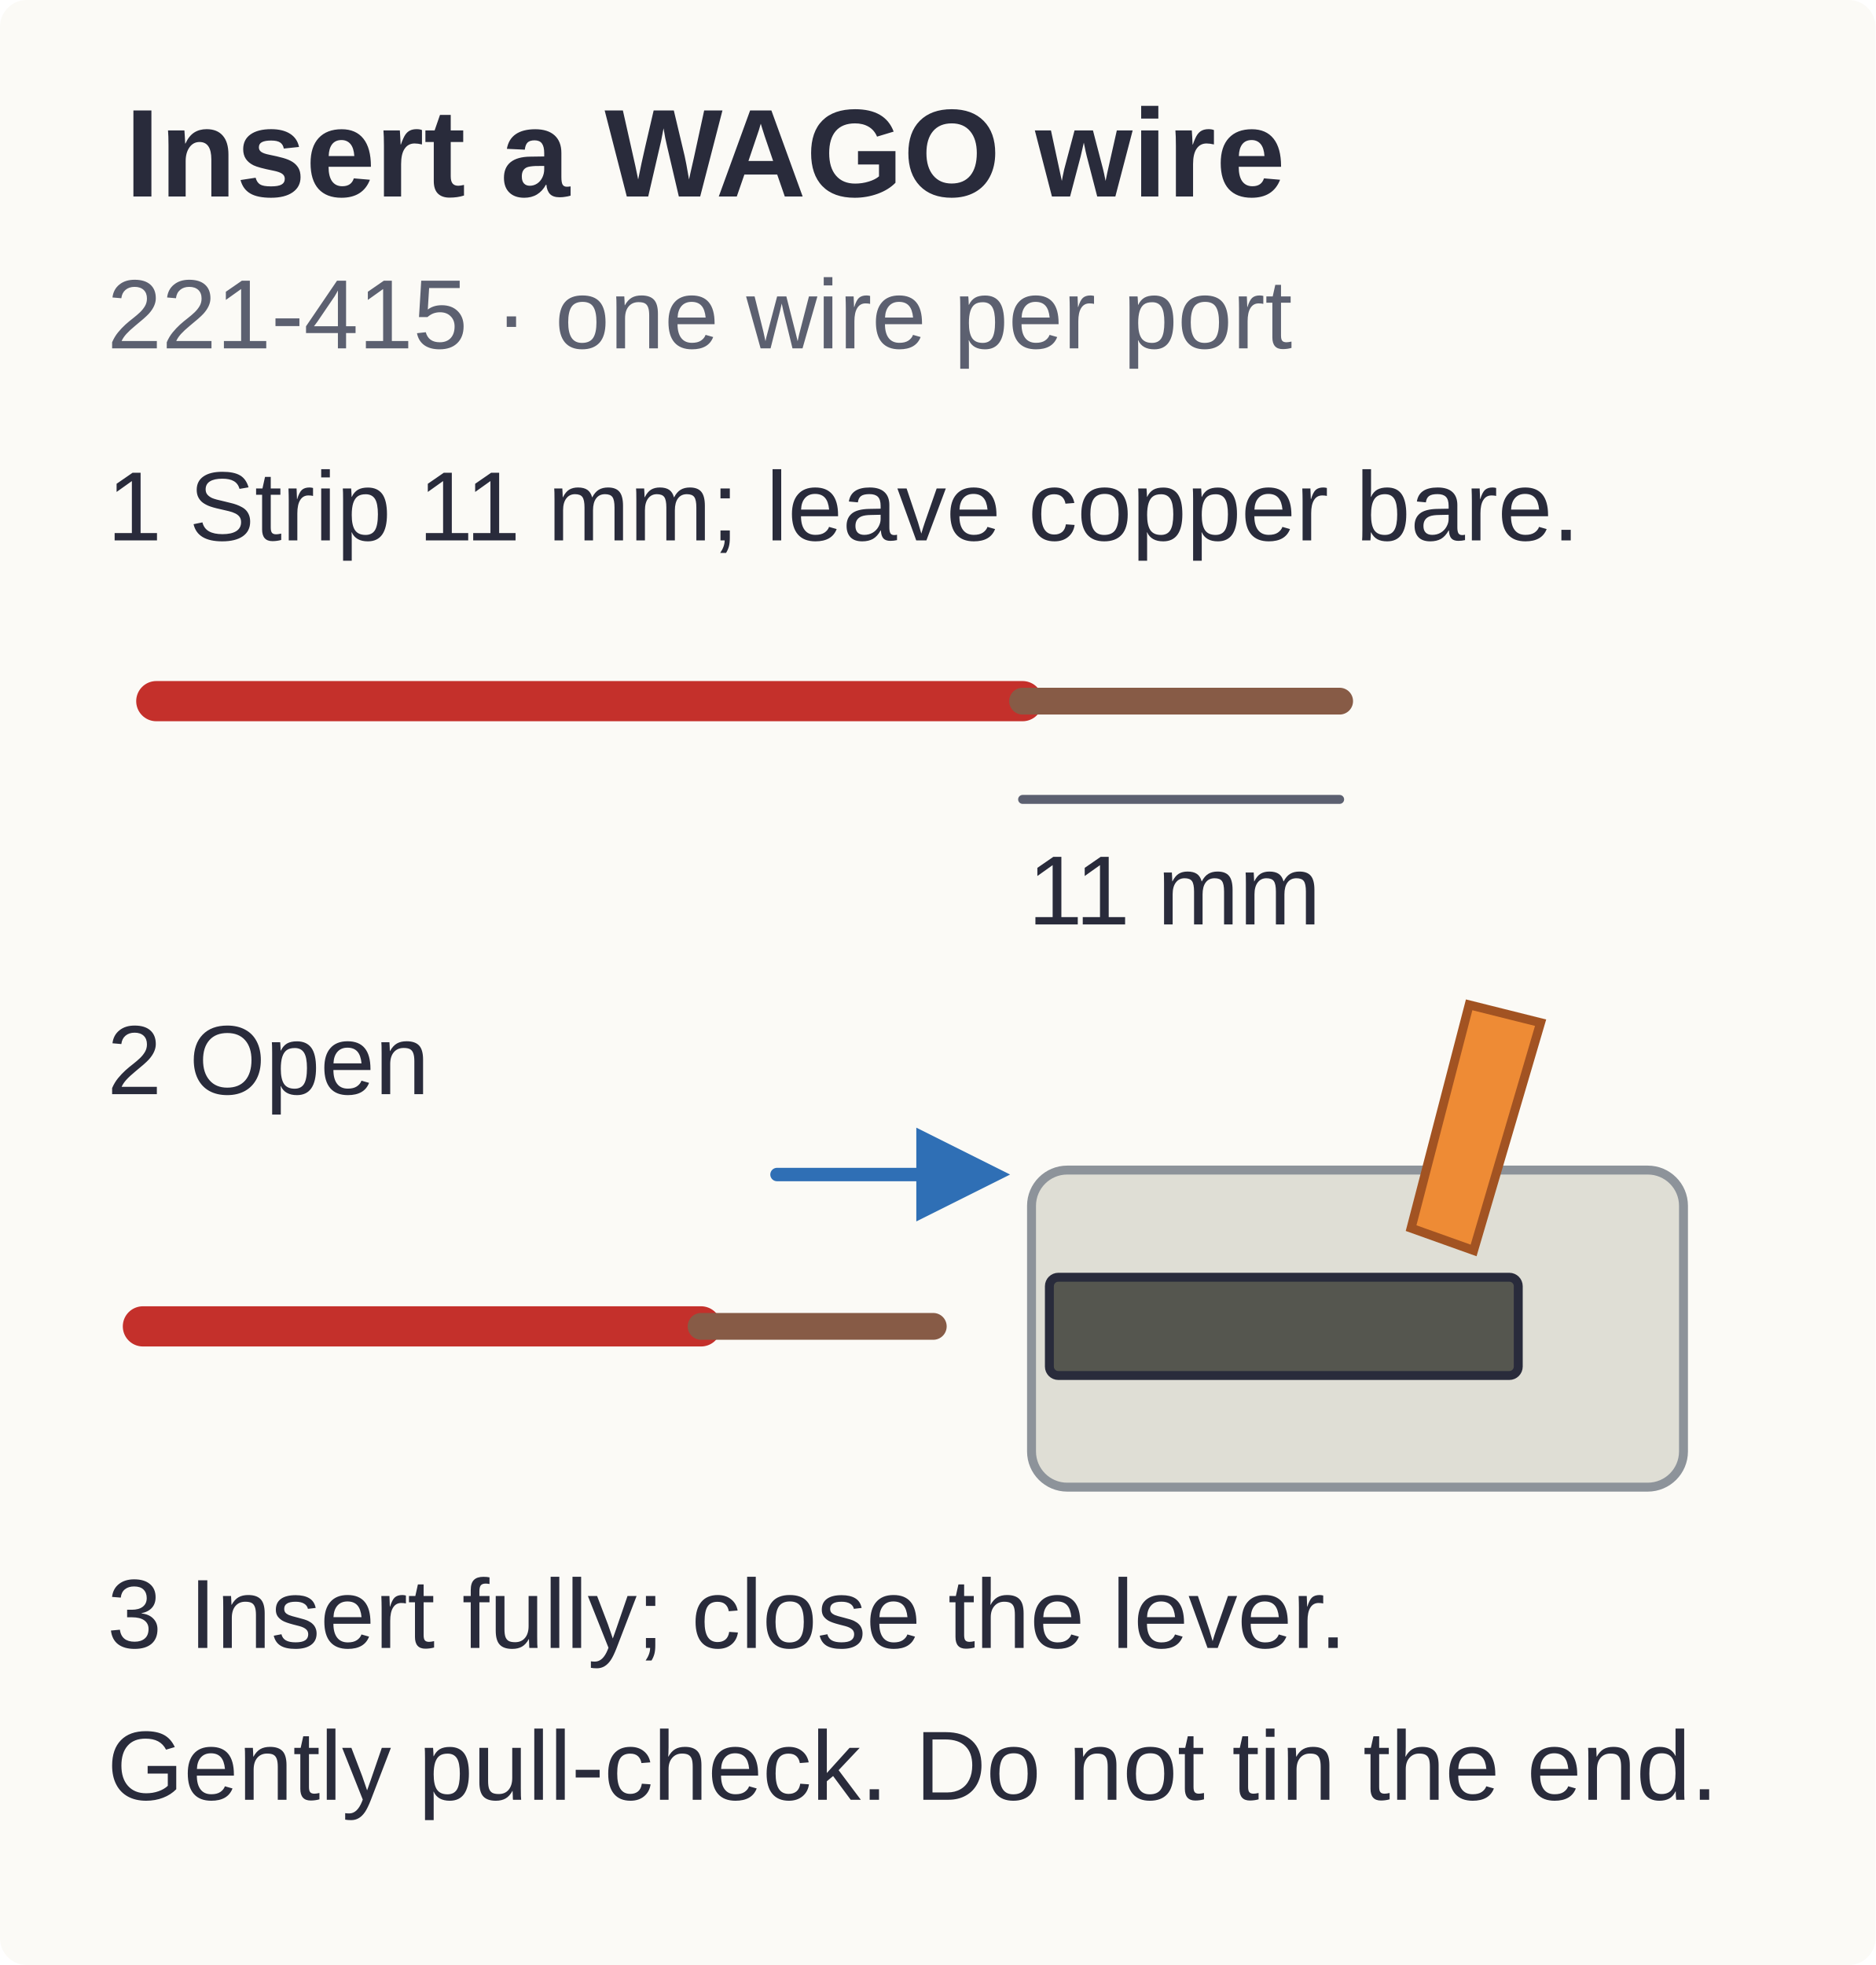
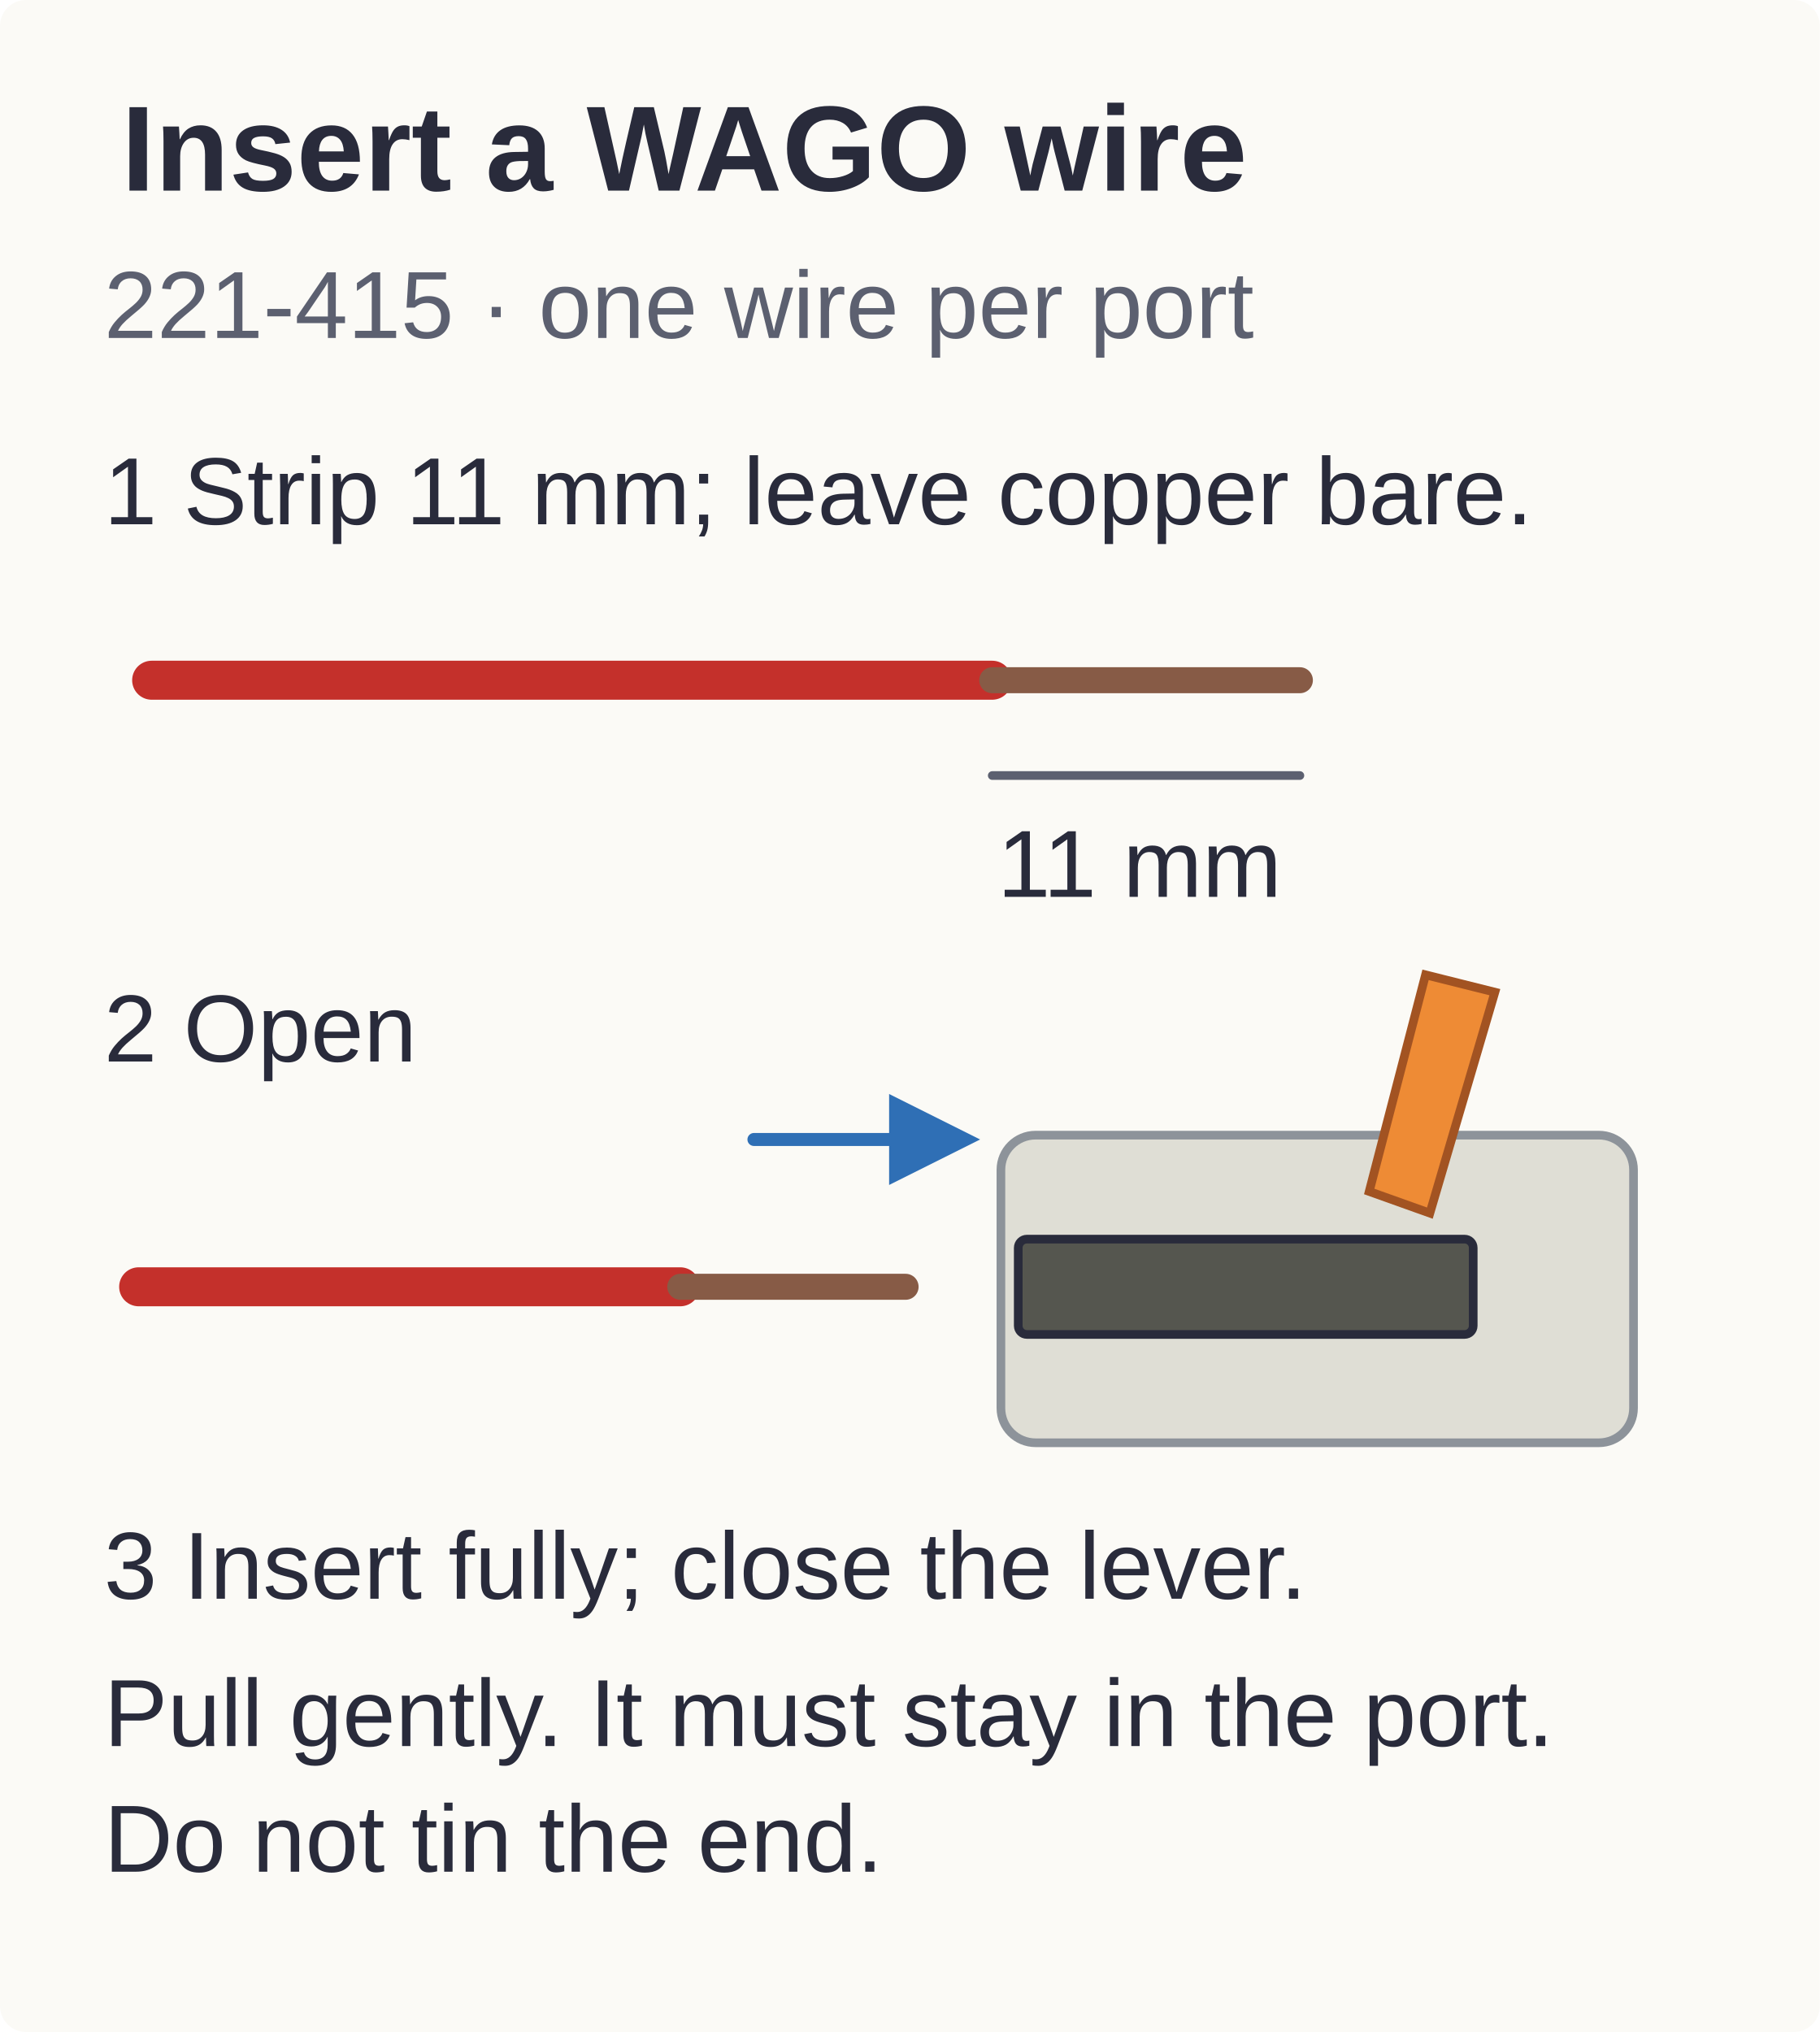
- <svg xmlns="http://www.w3.org/2000/svg" viewBox="0 0 420 440" width="420" height="440" role="img">
+ <svg xmlns="http://www.w3.org/2000/svg" viewBox="0 0 420 469" width="420" height="469" role="img">
  <defs>
    <marker id="arrow" viewBox="0 0 10 10" refX="8" refY="5" markerWidth="7" markerHeight="7" orient="auto-start-reverse">
      <path d="M0 0 L10 5 L0 10z" fill="#2f6fb5" />
    </marker>
  </defs>
-   <rect x="0" y="0" width="420" height="440" rx="6" fill="#fbfaf6" stroke="none" stroke-width="2" />
+   <rect x="0" y="0" width="420" height="469" rx="6" fill="#fbfaf6" stroke="none" stroke-width="2" />
  <text x="28" y="44" font-family="Arial,Helvetica,sans-serif" font-size="28" fill="#292b3b" font-weight="700" text-anchor="start">Insert a WAGO wire</text>
  <text x="24" y="78" font-family="Arial,Helvetica,sans-serif" font-size="22" fill="#5c6070" font-weight="400" text-anchor="start">221-415 · one wire per port</text>
  <text x="24" y="121" font-family="Arial,Helvetica,sans-serif" font-size="22" fill="#292b3b" font-weight="400" text-anchor="start">1  Strip 11 mm; leave copper bare.</text>
  <path d="M35 157 L229 157" fill="none" stroke="#c4302b" stroke-width="9" stroke-linejoin="round" stroke-linecap="round" />
  <path d="M229 157 L300 157" fill="none" stroke="#875b46" stroke-width="6" stroke-linejoin="round" stroke-linecap="round" />
  <path d="M229 179 L300 179" fill="none" stroke="#5c6070" stroke-width="2" stroke-linejoin="round" stroke-linecap="round" />
  <text x="263" y="207" font-family="Arial,Helvetica,sans-serif" font-size="22" fill="#292b3b" font-weight="400" text-anchor="middle">11 mm</text>
  <rect x="231" y="262" width="146" height="71" rx="8" fill="#dfded5" stroke="#8d939a" stroke-width="2" />
  <rect x="235" y="286" width="105" height="22" rx="2" fill="#55564f" stroke="#292b3b" stroke-width="2" />
  <path d="M316 275 L329 225 L345 229 L330 280 Z" fill="#ee8b35" stroke="#a25322" stroke-width="2" />
  <path d="M32 297 L157 297" fill="none" stroke="#c4302b" stroke-width="9" stroke-linejoin="round" stroke-linecap="round" />
  <path d="M157 297 L209 297" fill="none" stroke="#875b46" stroke-width="6" stroke-linejoin="round" stroke-linecap="round" />
  <path d="M174 263 L222 263" fill="none" stroke="#2f6fb5" stroke-width="3" stroke-linejoin="round" stroke-linecap="round" marker-end="url(#arrow)" />
  <text x="24" y="245" font-family="Arial,Helvetica,sans-serif" font-size="22" fill="#292b3b" font-weight="400" text-anchor="start">2  Open</text>
  <text x="24" y="369" font-family="Arial,Helvetica,sans-serif" font-size="22" fill="#292b3b" font-weight="400" text-anchor="start">3  Insert fully; close the lever.</text>
-   <text x="24" y="403" font-family="Arial,Helvetica,sans-serif" font-size="22" fill="#292b3b" font-weight="400" text-anchor="start">Gently pull-check. Do not tin the end.</text>
+   <text x="24" y="403" font-family="Arial,Helvetica,sans-serif" font-size="22" fill="#292b3b" font-weight="400" text-anchor="start">Pull gently. It must stay in the port.</text>
+   <text x="24" y="432" font-family="Arial,Helvetica,sans-serif" font-size="22" fill="#292b3b" font-weight="400" text-anchor="start">Do not tin the end.</text>
</svg>
